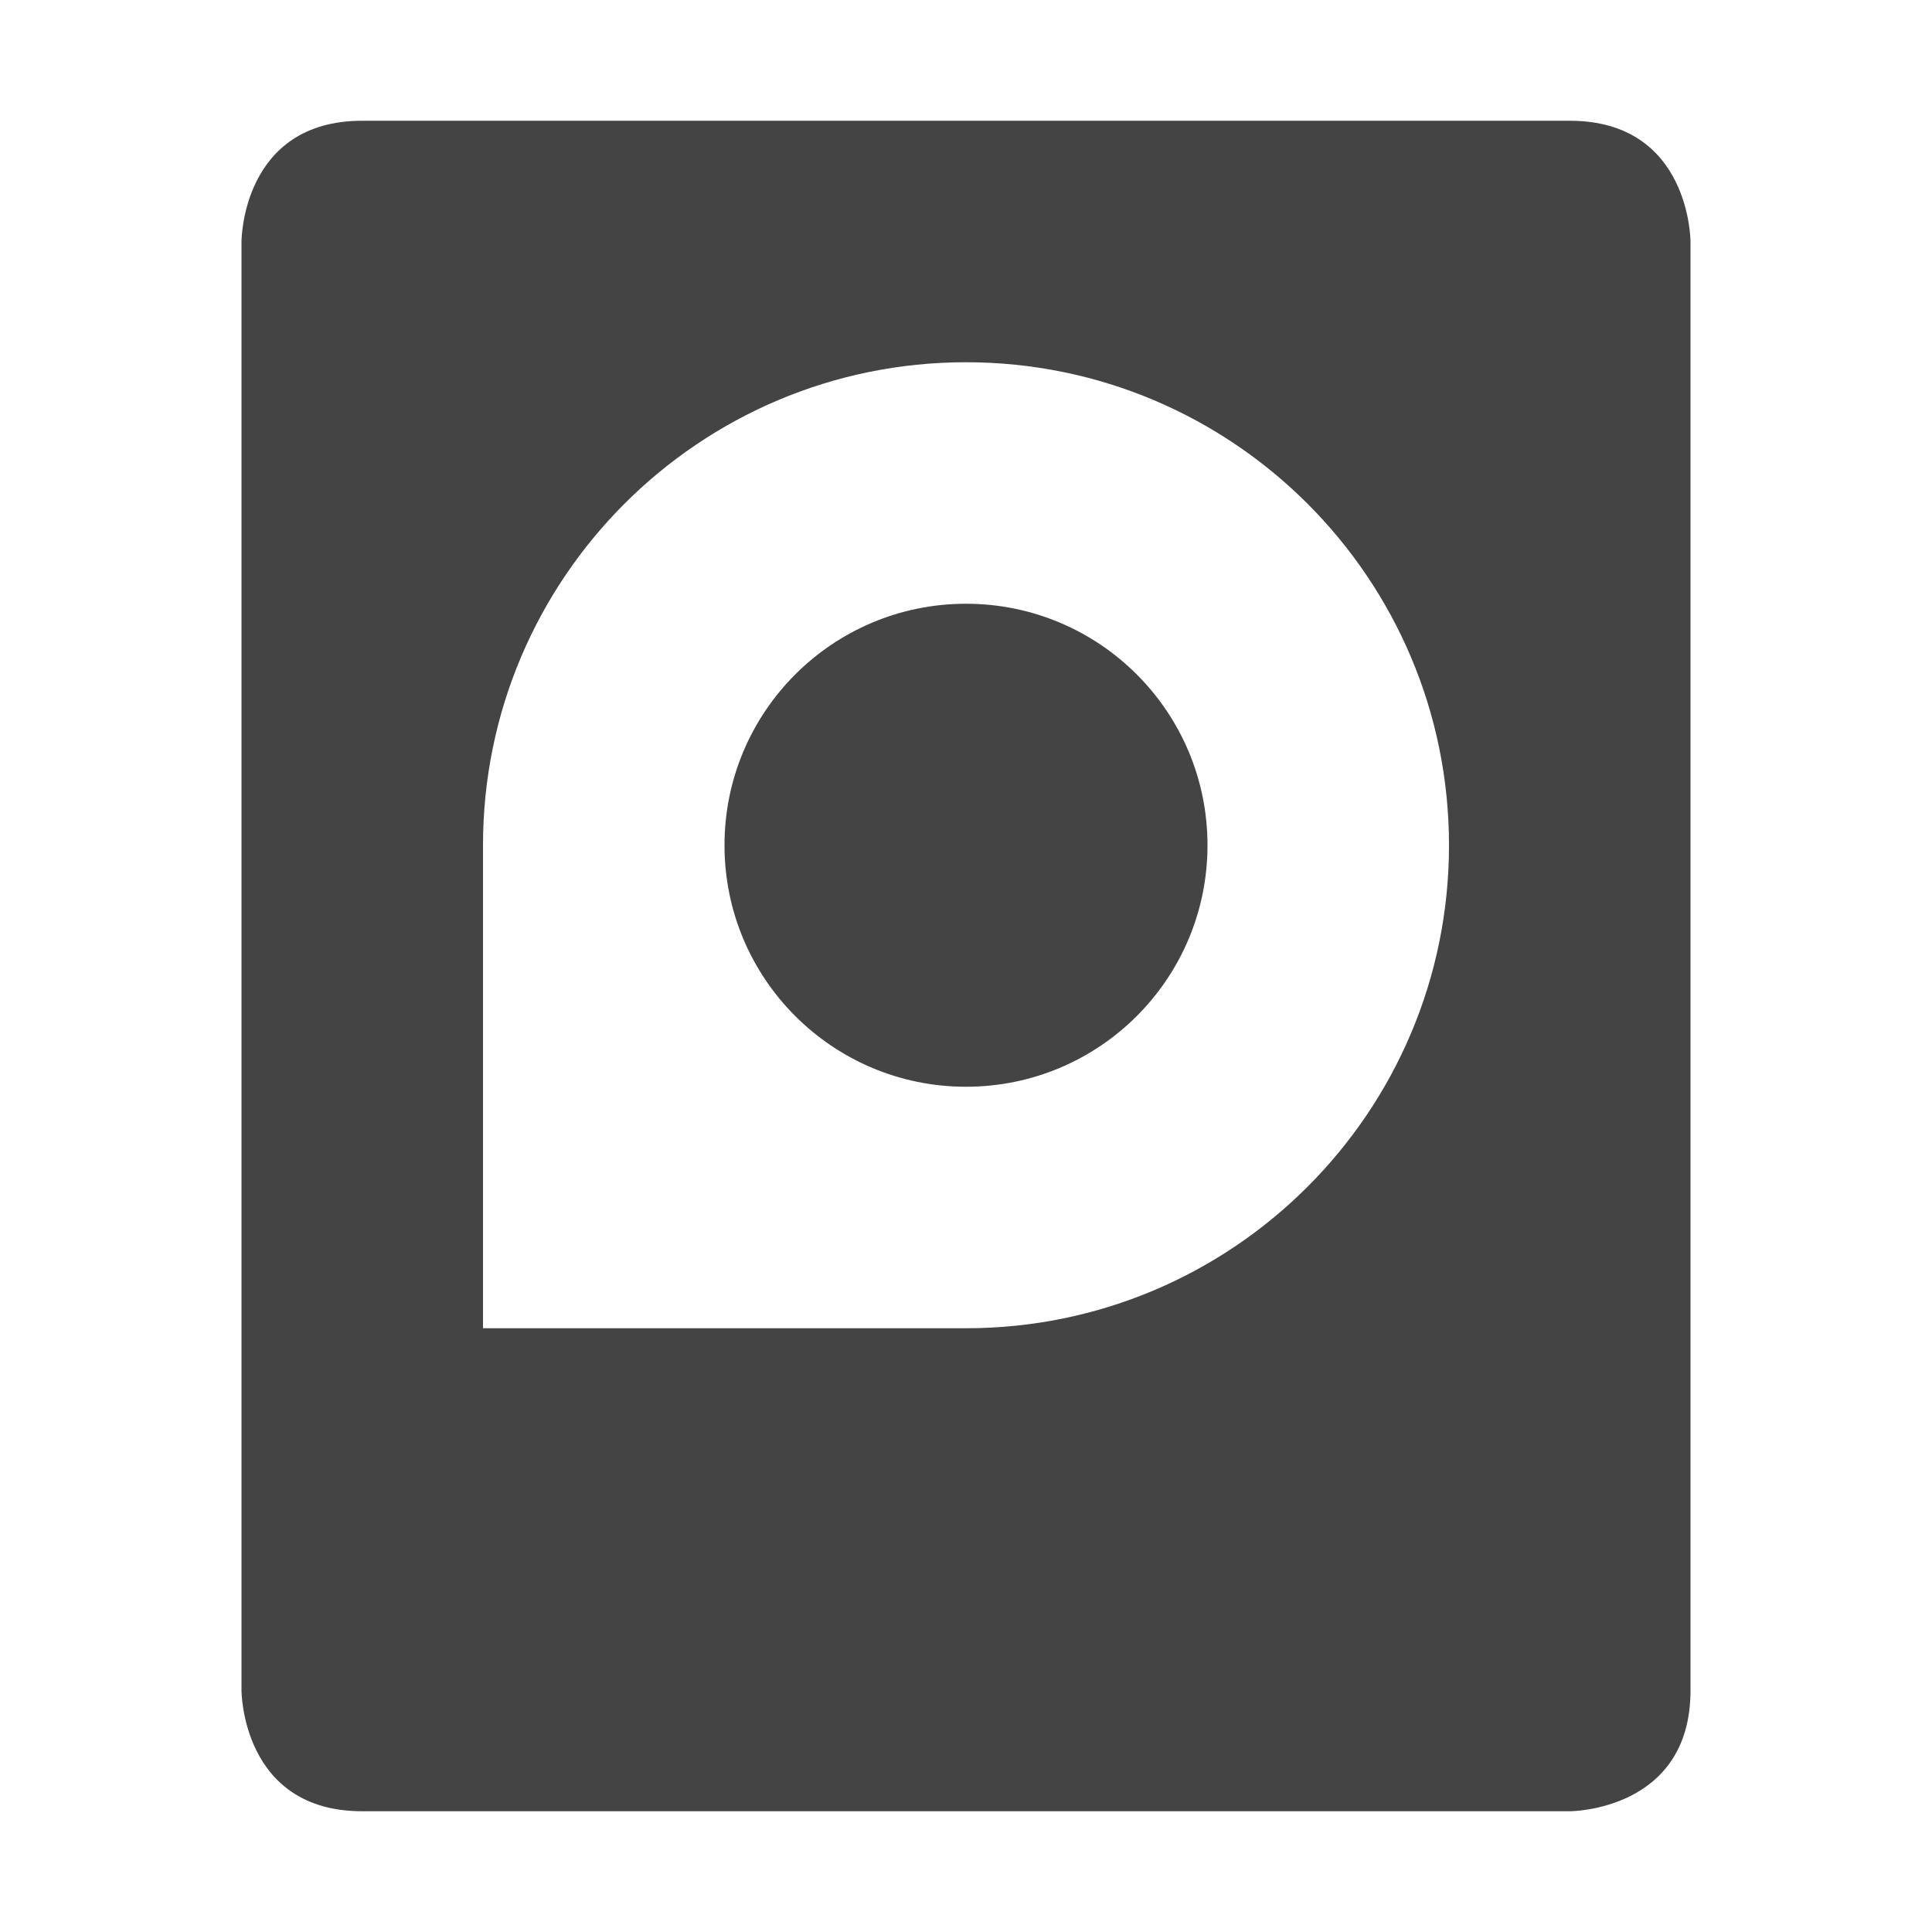
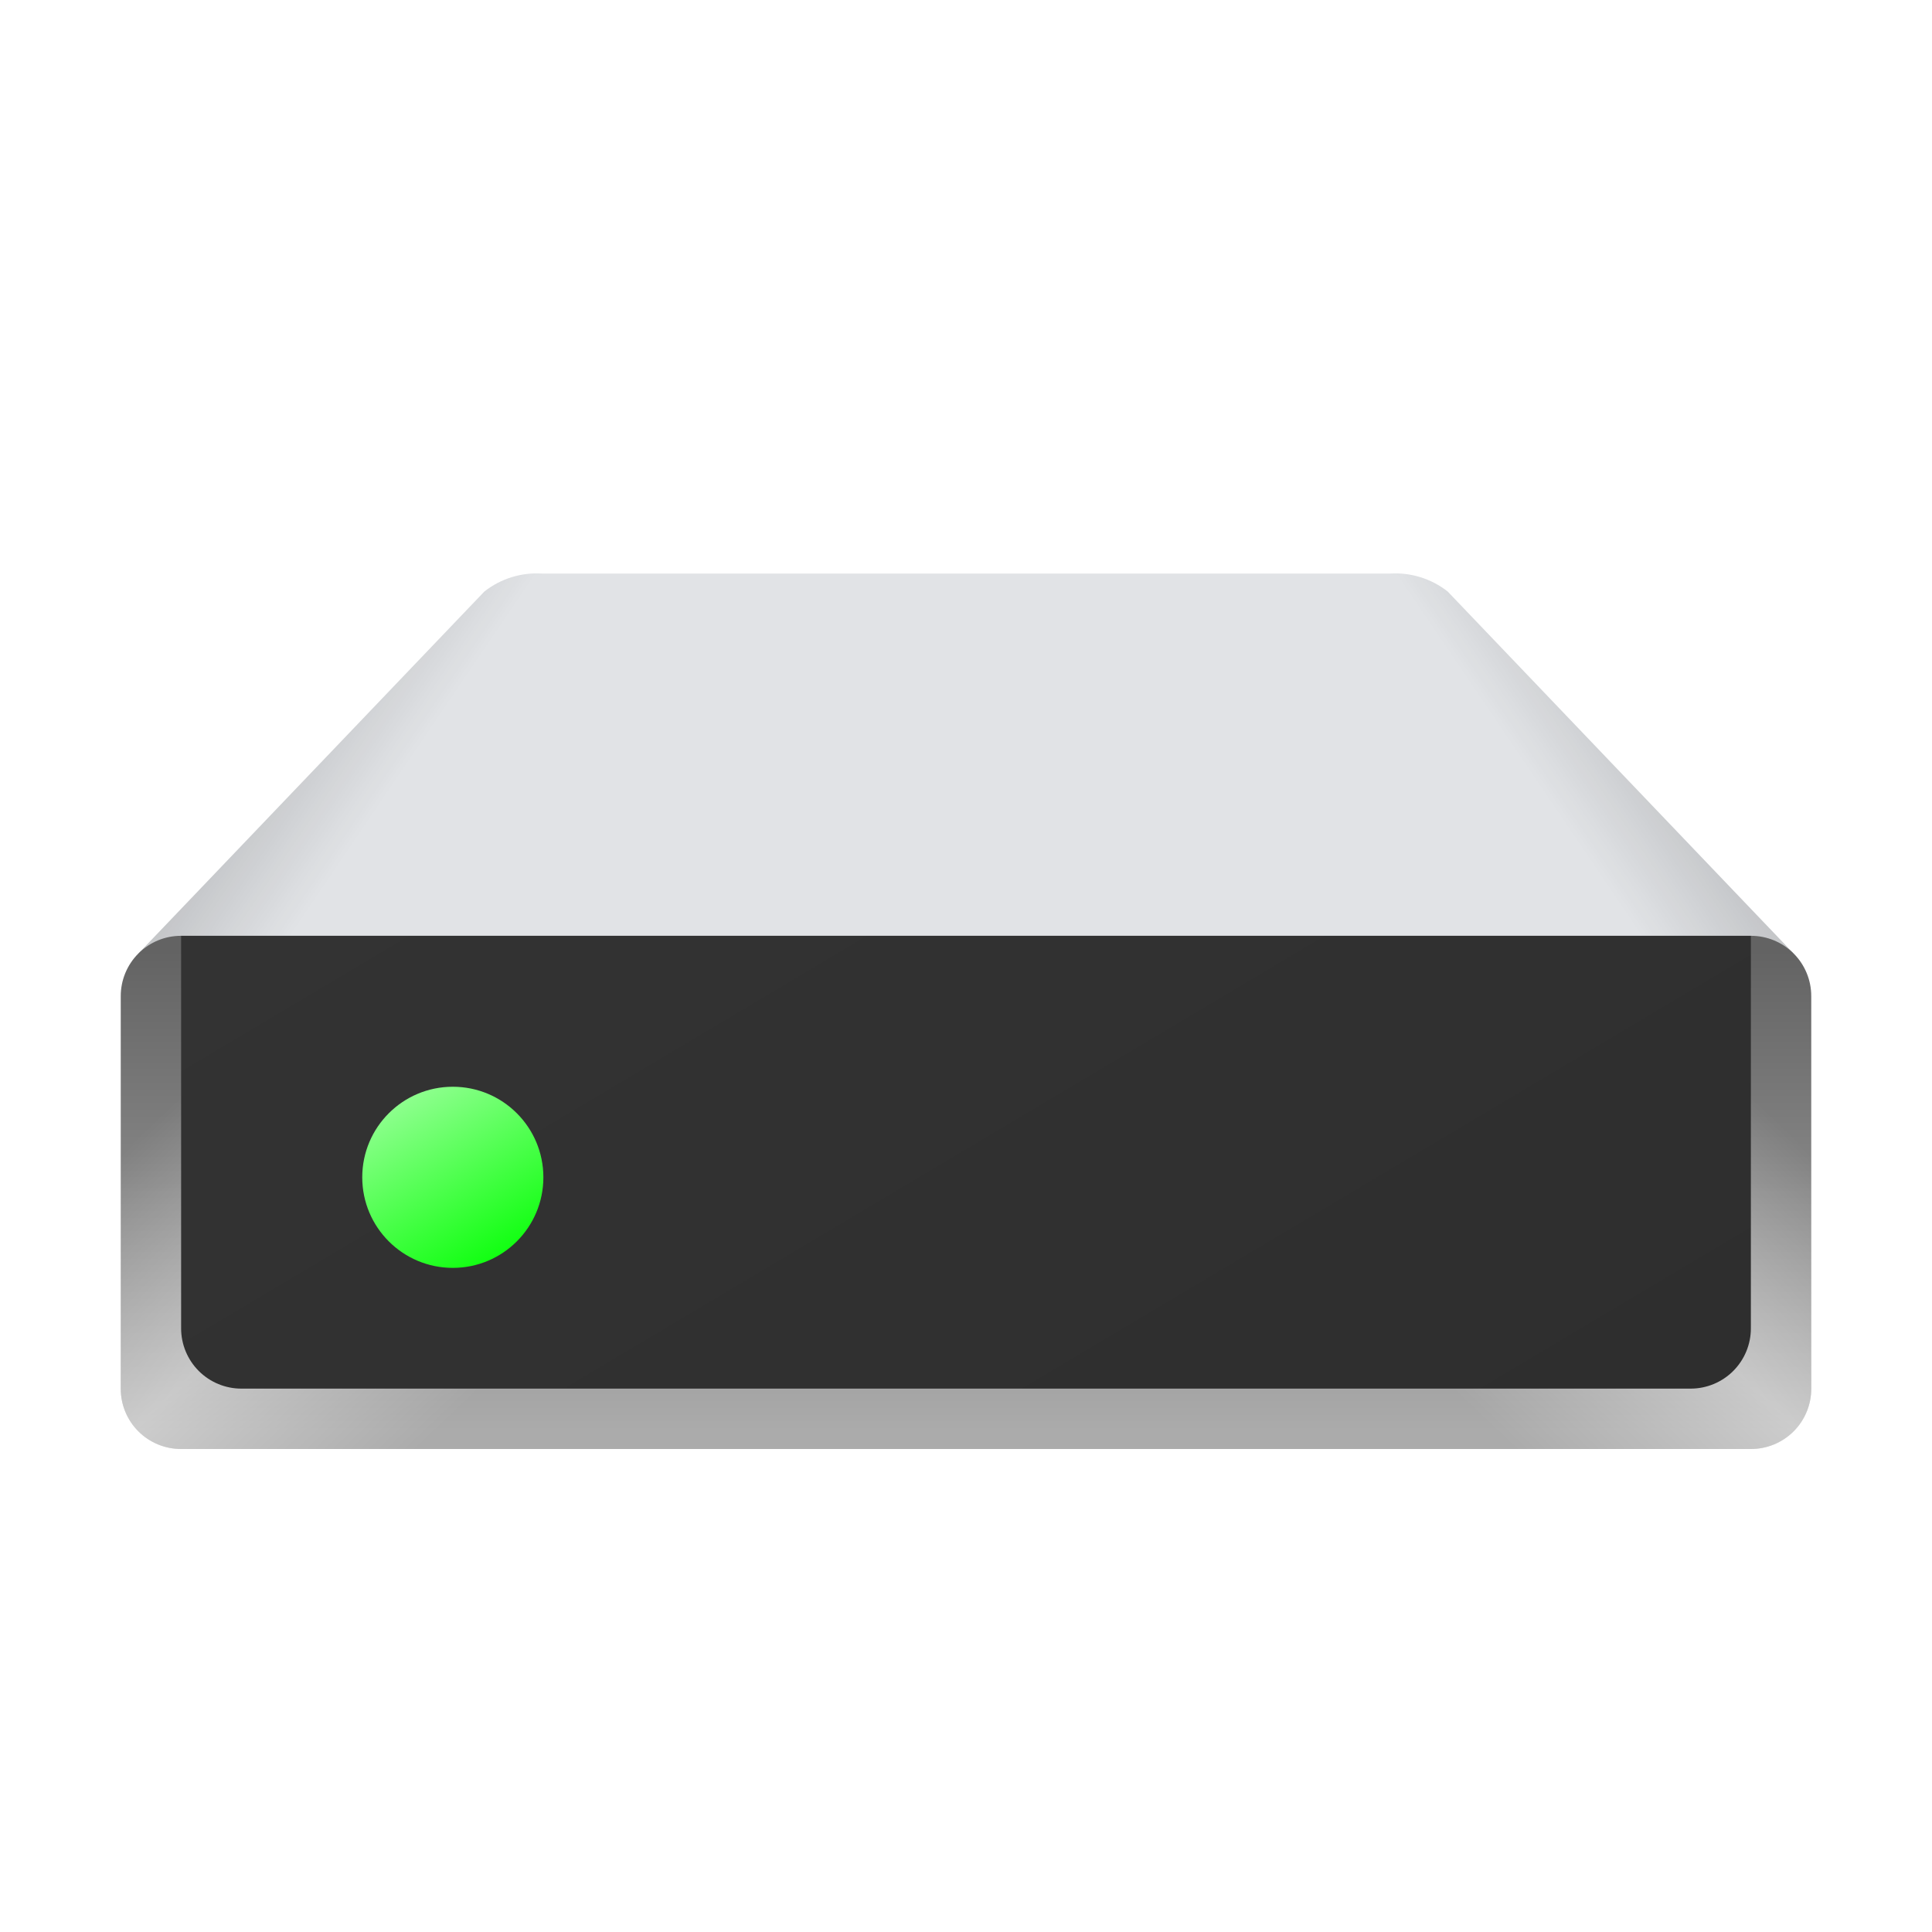
- <svg xmlns="http://www.w3.org/2000/svg" width="16" height="16" version="1.1">
+ <svg xmlns="http://www.w3.org/2000/svg" xmlns:xlink="http://www.w3.org/1999/xlink" height="64px" width="64px" id="Camada_1" data-name="Camada 1" viewBox="0 0 32 32">
  <defs>
-     <style id="current-color-scheme" type="text/css">
-    .ColorScheme-Text { color:#444444; } .ColorScheme-Highlight { color:#4285f4; } .ColorScheme-NeutralText { color:#ff9800; } .ColorScheme-PositiveText { color:#4caf50; } .ColorScheme-NegativeText { color:#f44336; }
-   </style>
+     <style>.cls-1{fill:#e1e3e6;}.cls-2,.cls-3,.cls-5,.cls-6{isolation:isolate;}.cls-2,.cls-3{opacity:0.3;}.cls-2{fill:url(#Gradiente_sem_nome_2);}.cls-3{fill:url(#Gradiente_sem_nome_2-2);}.cls-4{fill:url(#Gradiente_sem_nome_3);}.cls-5,.cls-6{opacity:0.4;}.cls-5{fill:url(#Gradiente_sem_nome_5);}.cls-6{fill:url(#Gradiente_sem_nome_5-2);}.cls-7{fill:url(#Gradiente_sem_nome_284);}.cls-8{fill:url(#Gradiente_sem_nome_115);}</style>
+     <linearGradient id="Gradiente_sem_nome_2" x1="2.094" y1="31.317" x2="3.038" y2="30.677" gradientTransform="matrix(3.7796, 0, 0, -3.7796, -2.7796, 125.7269)" gradientUnits="userSpaceOnUse">
+       <stop offset="0" />
+       <stop offset="1" stop-opacity="0" />
+     </linearGradient>
+     <linearGradient id="Gradiente_sem_nome_2-2" x1="11.089" y1="31.317" x2="12.034" y2="30.677" gradientTransform="translate(68.7796 125.7269) rotate(180) scale(3.7796)" xlink:href="#Gradiente_sem_nome_2" />
+     <linearGradient id="Gradiente_sem_nome_3" x1="4.969" y1="29.098" x2="4.969" y2="26.981" gradientTransform="matrix(3.7796, 0, 0, -3.7796, -2.7796, 125.7269)" gradientUnits="userSpaceOnUse">
+       <stop offset="0" stop-color="#636363" />
+       <stop offset="1" stop-color="#ababab" stop-opacity="0.996" />
+     </linearGradient>
+     <linearGradient id="Gradiente_sem_nome_5" x1="3.134" y1="29.979" x2="4.396" y2="28.645" gradientTransform="matrix(3.7796, 0, 0, -3.7796, -2.7796, 125.7269)" gradientUnits="userSpaceOnUse">
+       <stop offset="0" stop-color="#fff" stop-opacity="0" />
+       <stop offset="0.5" stop-color="#fff" />
+       <stop offset="1" stop-color="#fff" stop-opacity="0" />
+     </linearGradient>
+     <linearGradient id="Gradiente_sem_nome_5-2" x1="12.13" y1="29.979" x2="13.392" y2="28.645" gradientTransform="translate(68.7796 125.7269) rotate(180) scale(3.7796)" xlink:href="#Gradiente_sem_nome_5" />
+     <linearGradient id="Gradiente_sem_nome_284" x1="0.425" y1="25.572" x2="2.997" y2="21.191" gradientTransform="matrix(3.7715, 0, 0, -3.8343, 9.6112, 108.6485)" gradientUnits="userSpaceOnUse">
+       <stop offset="0" stop-color="#333" />
+       <stop offset="1" stop-color="#2e2e2e" />
+     </linearGradient>
+     <linearGradient id="Gradiente_sem_nome_115" x1="6.75" y1="18.201" x2="8.25" y2="20.799" gradientUnits="userSpaceOnUse">
+       <stop offset="0" stop-color="#8dff8d" />
+       <stop offset="1" stop-color="#12ff12" />
+     </linearGradient>
  </defs>
-   <path style="fill:currentColor" class="ColorScheme-Text" d="M 3,1 C 2,1 2,2 2,2 V 14 C 2,14 2,15 3,15 H 13 C 13,15 14,15 14,14 V 2 C 14,2 14,1 13,1 Z M 8,3 C 10.209,3 12,4.791 12,7 12,9.209 10.209,11 8,11 H 4 V 7 C 4,4.791 5.791,3 8,3 Z M 8,5 C 6.895,5 6,5.895 6,7 6,8.105 6.895,9 8,9 9.105,9 10,8.105 10,7 10,5.895 9.105,5 8,5 Z" />
+   <path id="rect31485" class="cls-1" d="M8.979,9.5a1.403,1.403,0,0,0-.957.298L2.293,15.793,3,15.5H29l.707.293L23.979,9.798a1.403,1.403,0,0,0-.957-.298Z" />
+   <path id="rect31485-9" class="cls-2" d="M8.979,9.5a1.403,1.403,0,0,0-.957.298L2.293,15.793,3,15.5H29l.707.293L23.979,9.798a1.403,1.403,0,0,0-.957-.298Z" />
+   <path id="rect31485-9-0" class="cls-3" d="M23.021,9.5a1.403,1.403,0,0,1,.957.298L29.707,15.793,29,15.5H3l-.707.293L8.021,9.798A1.403,1.403,0,0,1,8.979,9.5Z" />
+   <path id="rect849" class="cls-4" d="M3,15.5H29a.998.998,0,0,1,1,1V23a.998.998,0,0,1-1,1H3a.998.998,0,0,1-1-1V16.5A.998.998,0,0,1,3,15.5Z" />
+   <path id="rect849-5" class="cls-5" d="M3,15.5H29a.998.998,0,0,1,1,1V23a.998.998,0,0,1-1,1H3a.998.998,0,0,1-1-1V16.5A.998.998,0,0,1,3,15.5Z" />
+   <path id="rect849-5-8" class="cls-6" d="M29,15.5H3a.998.998,0,0,0-1,1V23a.998.998,0,0,0,1,1H29a.998.998,0,0,0,1-1V16.5A.998.998,0,0,0,29,15.5Z" />
+   <path id="rect1094" class="cls-7" d="M3,15.5V22a.998.998,0,0,0,1,1H28a.998.998,0,0,0,1-1V15.5Z" />
+   <circle id="path30449" class="cls-8" cx="7.5" cy="19.5" r="1.5" />
</svg>
